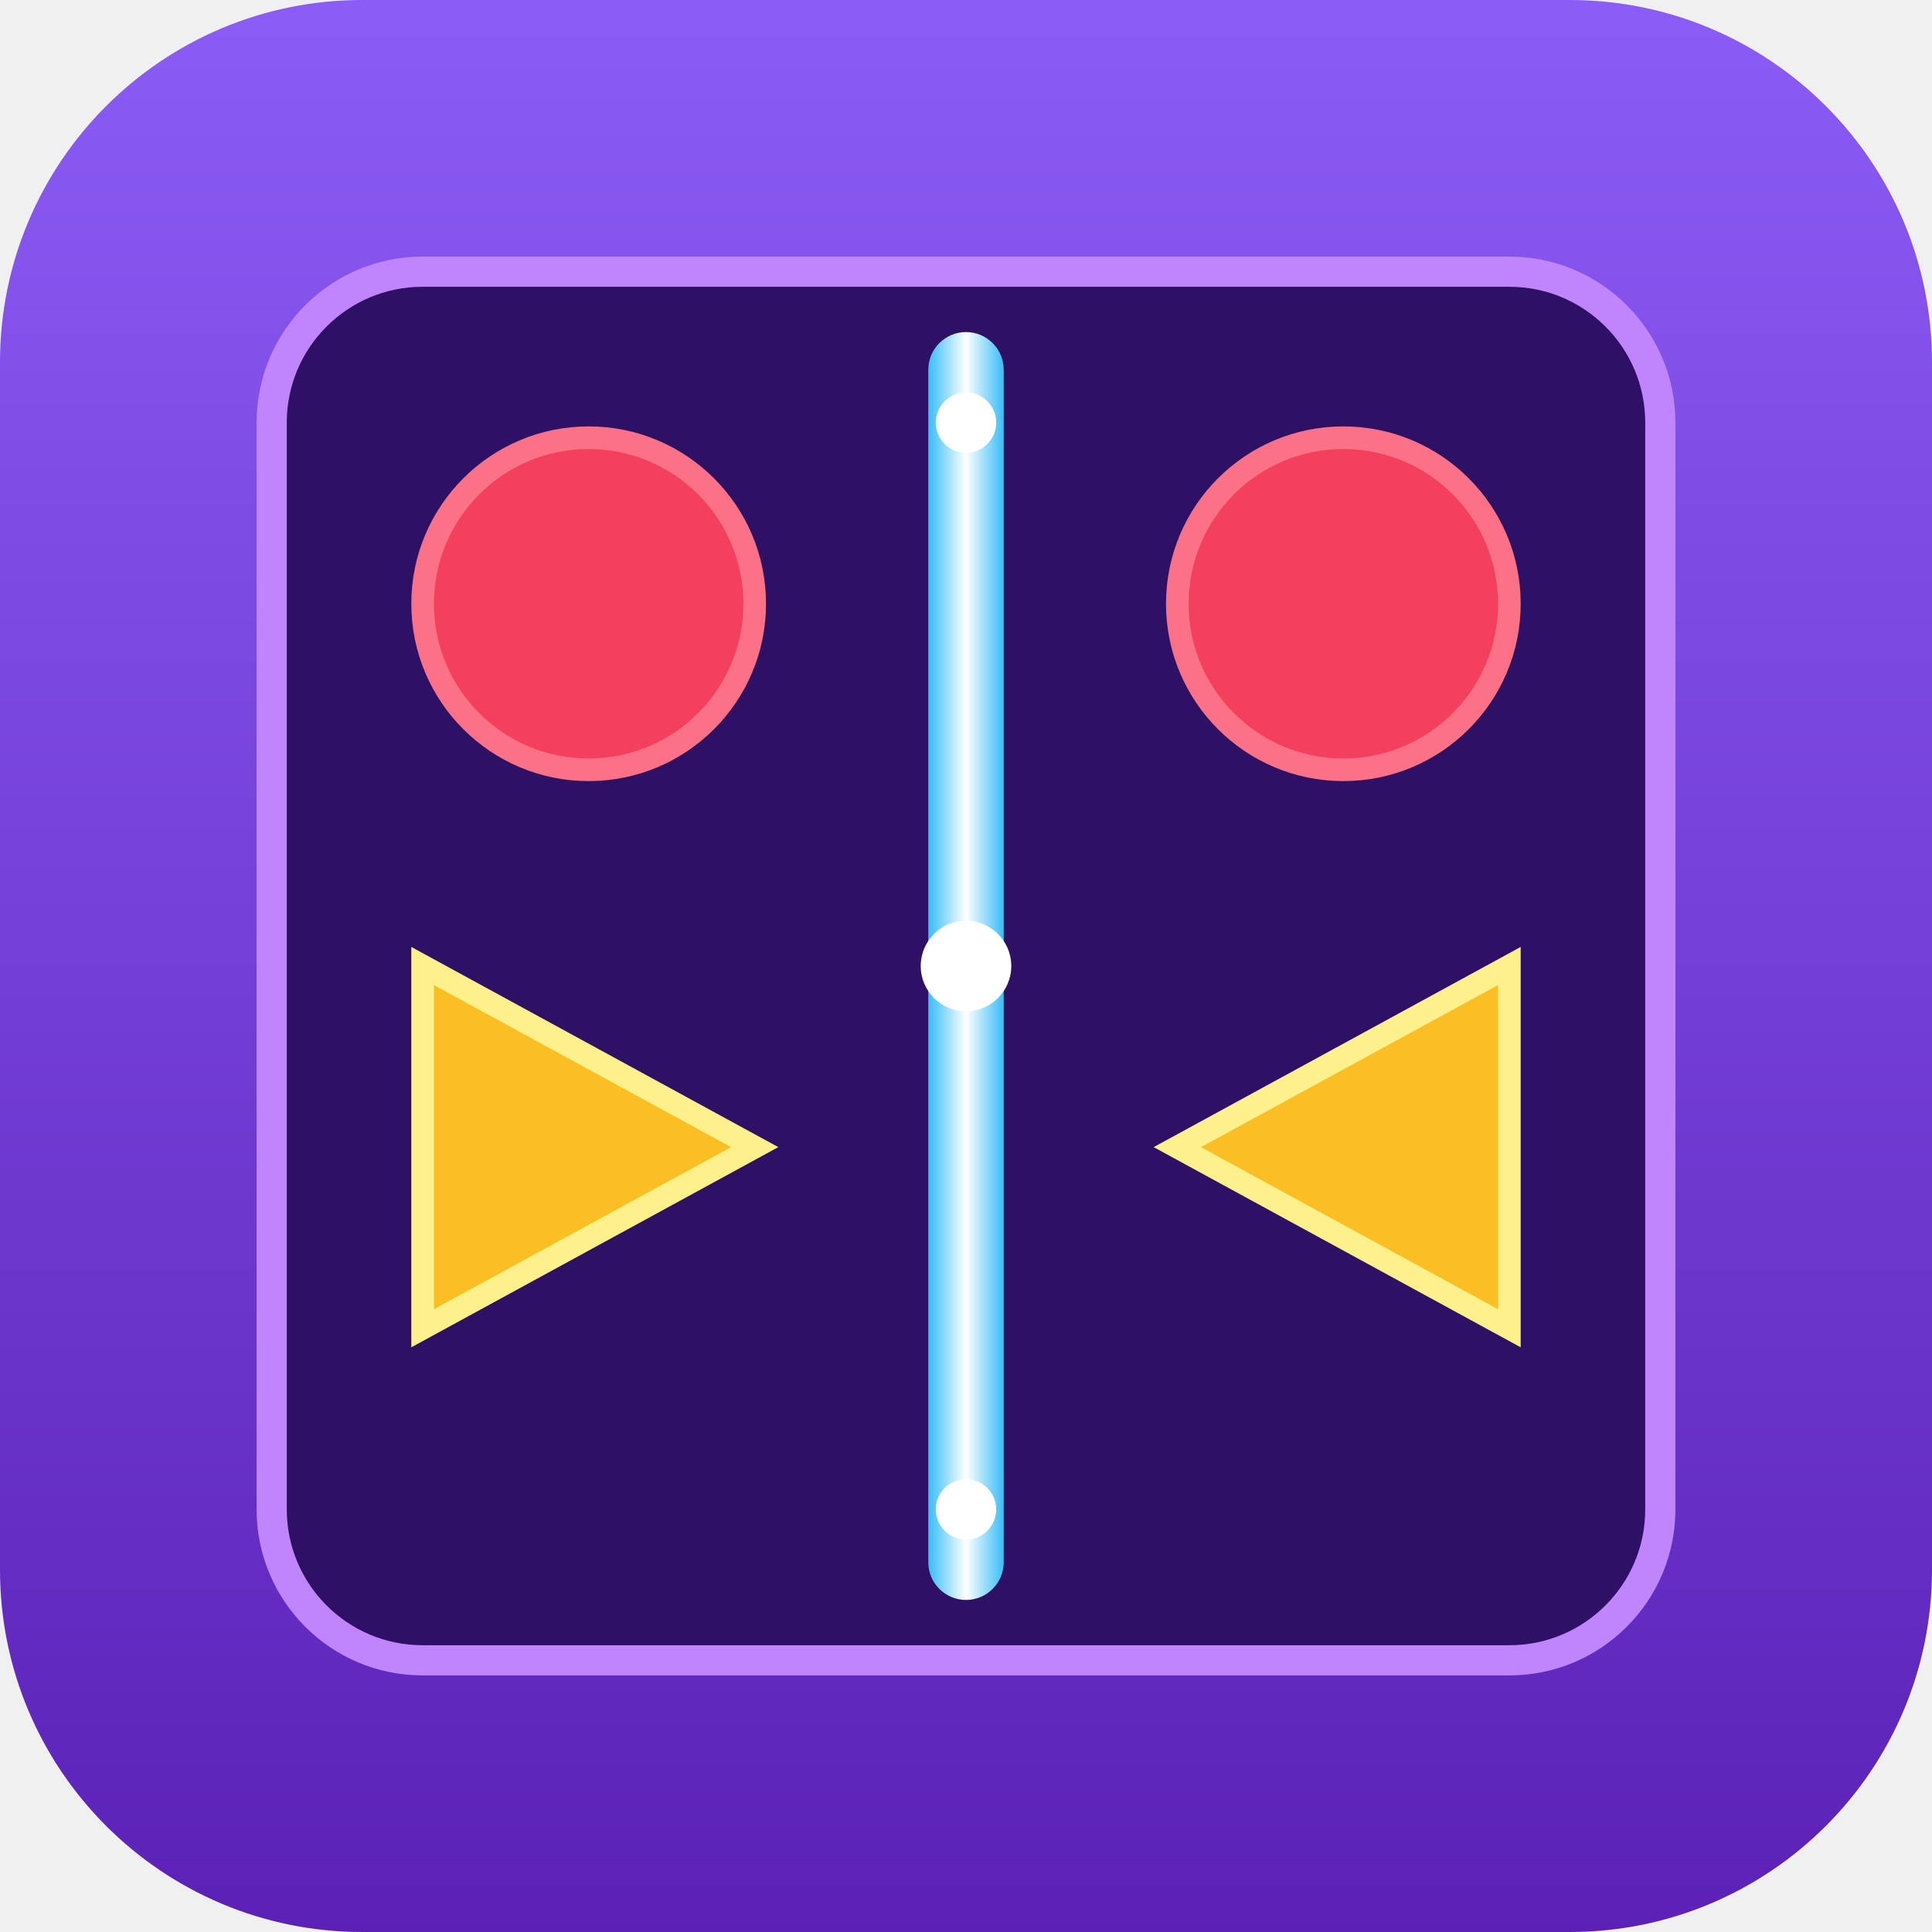
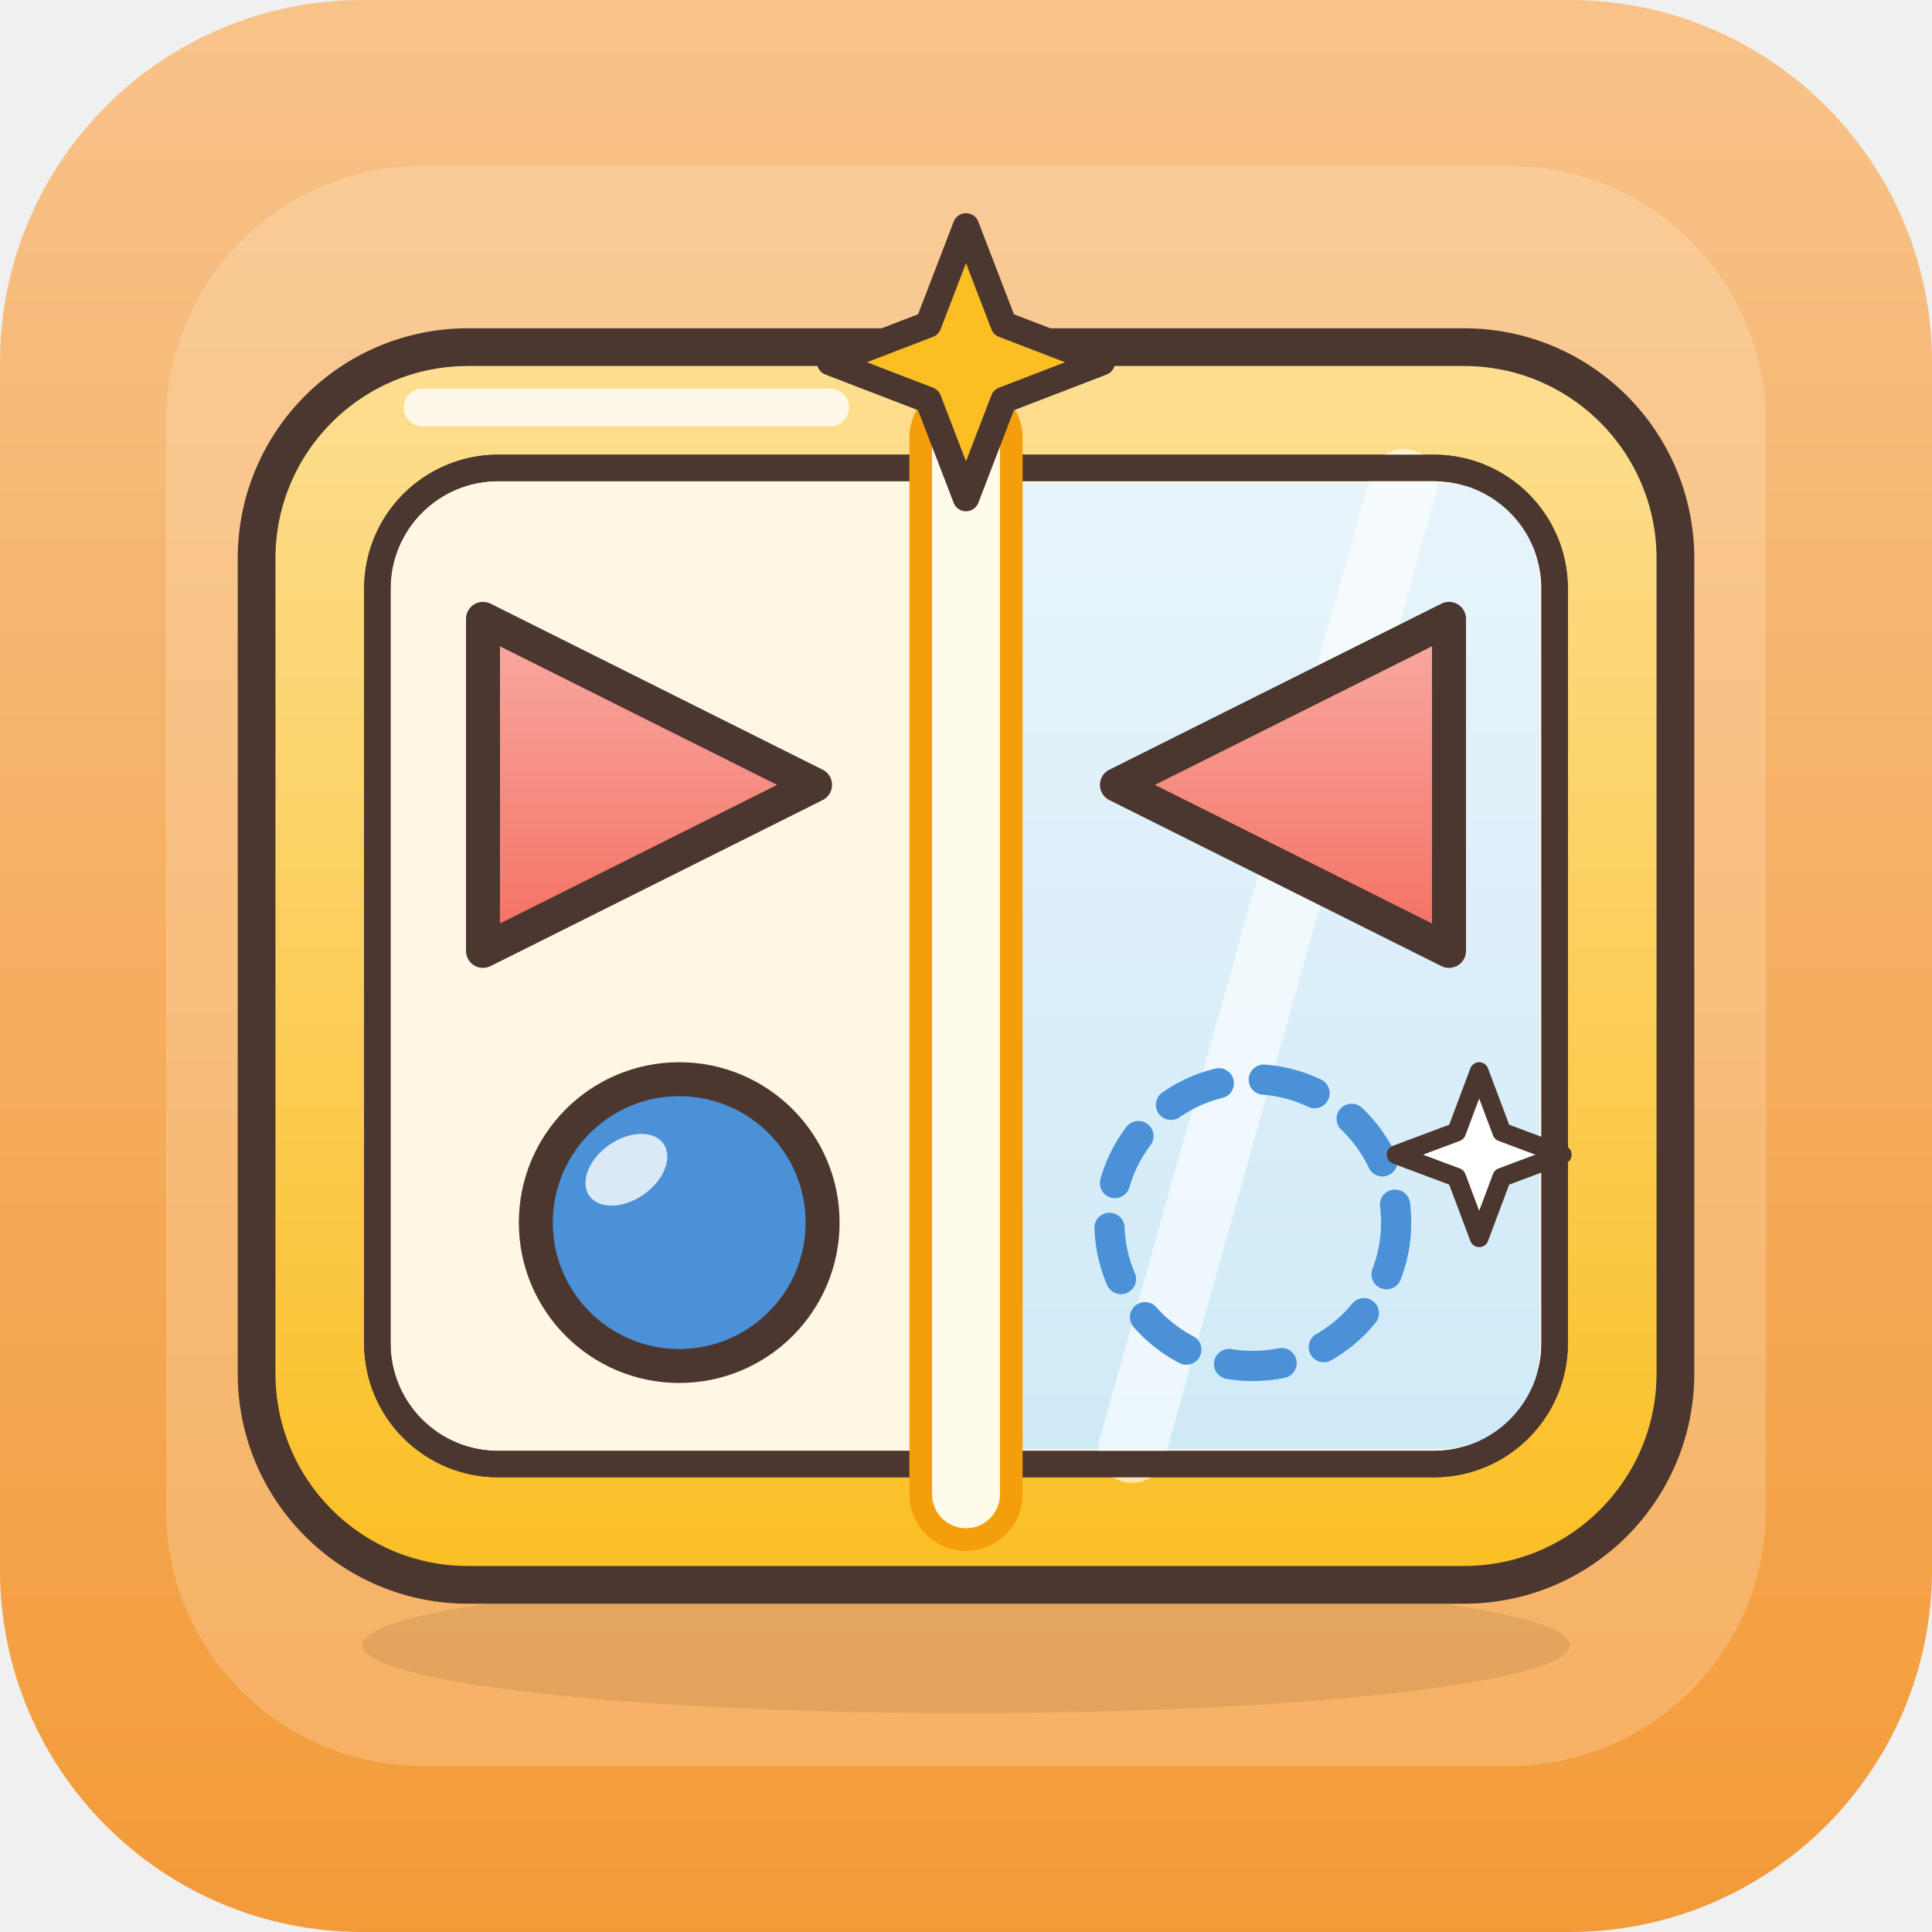
<svg xmlns="http://www.w3.org/2000/svg" viewBox="0 0 256 256" width="256" height="256">
  <defs>
-     <linearGradient id="bg" x1="0" y1="0" x2="0" y2="1">
-       <stop offset="0%" stop-color="#8b5cf6" />
-       <stop offset="100%" stop-color="#5b21b6" />
+     <linearGradient id="specchi_icon_tile" x1="0" y1="0" x2="0" y2="1">
+       <stop offset="0" stop-color="#F8C38A" />
+       <stop offset="1" stop-color="#F39A38" />
    </linearGradient>
-     <linearGradient id="mirror" x1="0" y1="0" x2="1" y2="0">
-       <stop offset="0%" stop-color="#38bdf8" />
-       <stop offset="50%" stop-color="#ffffff" />
-       <stop offset="100%" stop-color="#38bdf8" />
+     <linearGradient id="specchi_icon_frame" x1="0" y1="0" x2="0" y2="1">
+       <stop offset="0" stop-color="#FDDF92" />
+       <stop offset="1" stop-color="#FBBF24" />
+     </linearGradient>
+     <linearGradient id="specchi_icon_glass" x1="0" y1="0" x2="0" y2="1">
+       <stop offset="0" stop-color="#E8F4FB" />
+       <stop offset="1" stop-color="#CFEAF7" />
+     </linearGradient>
+     <linearGradient id="specchi_icon_coral" x1="0" y1="0" x2="0" y2="1">
+       <stop offset="0" stop-color="#F9ABA3" />
+       <stop offset="1" stop-color="#F46F61" />
    </linearGradient>
  </defs>
-   <rect width="256" height="256" rx="48" fill="url(#bg)" />
-   <rect x="36" y="36" width="184" height="184" rx="20" fill="#2e1065" stroke="#c084fc" stroke-width="4" />
-   <rect x="123" y="44" width="10" height="168" rx="5" fill="url(#mirror)" />
-   <circle cx="78" cy="80" r="22" fill="#f43f5e" stroke="#fb7185" stroke-width="3" />
-   <polygon points="56,128 100,152 56,176" fill="#fbbf24" stroke="#fef08a" stroke-width="3" />
-   <circle cx="178" cy="80" r="22" fill="#f43f5e" stroke="#fb7185" stroke-width="3" />
-   <polygon points="200,128 156,152 200,176" fill="#fbbf24" stroke="#fef08a" stroke-width="3" />
-   <circle cx="128" cy="56" r="4" fill="#ffffff" />
-   <circle cx="128" cy="200" r="4" fill="#ffffff" />
-   <circle cx="128" cy="128" r="6" fill="#ffffff" />
+   <g id="tile_bg">
+     <rect width="256" height="256" rx="48" fill="url(#specchi_icon_tile)" />
+     <rect x="22" y="22" width="212" height="212" rx="34" fill="#FFF6E3" opacity="0.22" />
+   </g>
+   <g id="subject">
+     <ellipse cx="128" cy="218" rx="80" ry="9" fill="#8E5F33" opacity="0.18" />
+     <rect x="34" y="46" width="188" height="164" rx="28" fill="url(#specchi_icon_frame)" stroke="#4B372F" stroke-width="5" stroke-linejoin="round" />
+     <path d="M56 54 L110 54" fill="none" stroke="#FFFFFF" stroke-width="5" stroke-linecap="round" opacity="0.8" />
+     <rect x="50" y="62" width="156" height="132" rx="16" fill="#FFF6E3" stroke="#4B372F" stroke-width="3.5" />
+     <path d="M128 64 L190 64 Q204 64 204 78 L204 178 Q204 192 190 192 L128 192 Z" fill="url(#specchi_icon_glass)" />
+     <path d="M150 192 L186 64" fill="none" stroke="#FFFFFF" stroke-width="9" stroke-linecap="round" opacity="0.6" />
+     <rect x="50" y="62" width="156" height="132" rx="16" fill="none" stroke="#4B372F" stroke-width="3.5" />
+     <path d="M64 82 L108 104 L64 126 Z" fill="url(#specchi_icon_coral)" stroke="#4B372F" stroke-width="4.5" stroke-linejoin="round" />
+     <path d="M192 82 L148 104 L192 126 Z" fill="url(#specchi_icon_coral)" stroke="#4B372F" stroke-width="4.5" stroke-linejoin="round" />
+     <circle cx="90" cy="162" r="19" fill="#4A91D8" stroke="#4B372F" stroke-width="4.5" />
+     <ellipse cx="83" cy="155" rx="6" ry="4" fill="#FFFFFF" opacity="0.8" transform="rotate(-35 83 155)" />
+     <circle cx="166" cy="162" r="19" fill="none" stroke="#4A91D8" stroke-width="4" stroke-dasharray="7 6" stroke-linecap="round" />
+     <rect x="122" y="52" width="12" height="152" rx="6" fill="#FFFBEB" stroke="#F59E0B" stroke-width="3" />
+   </g>
+   <g id="accent">
+     <path d="M128 30 L133 43 L146 48 L133 53 L128 66 L123 53 L110 48 L123 43 Z" fill="#FBBF24" stroke="#4B372F" stroke-width="3.5" stroke-linejoin="round" />
+     <path d="M196 142 L199 150 L207 153 L199 156 L196 164 L193 156 L185 153 L193 150 Z" fill="#FFFFFF" stroke="#4B372F" stroke-width="2.5" stroke-linejoin="round" />
+   </g>
</svg>
